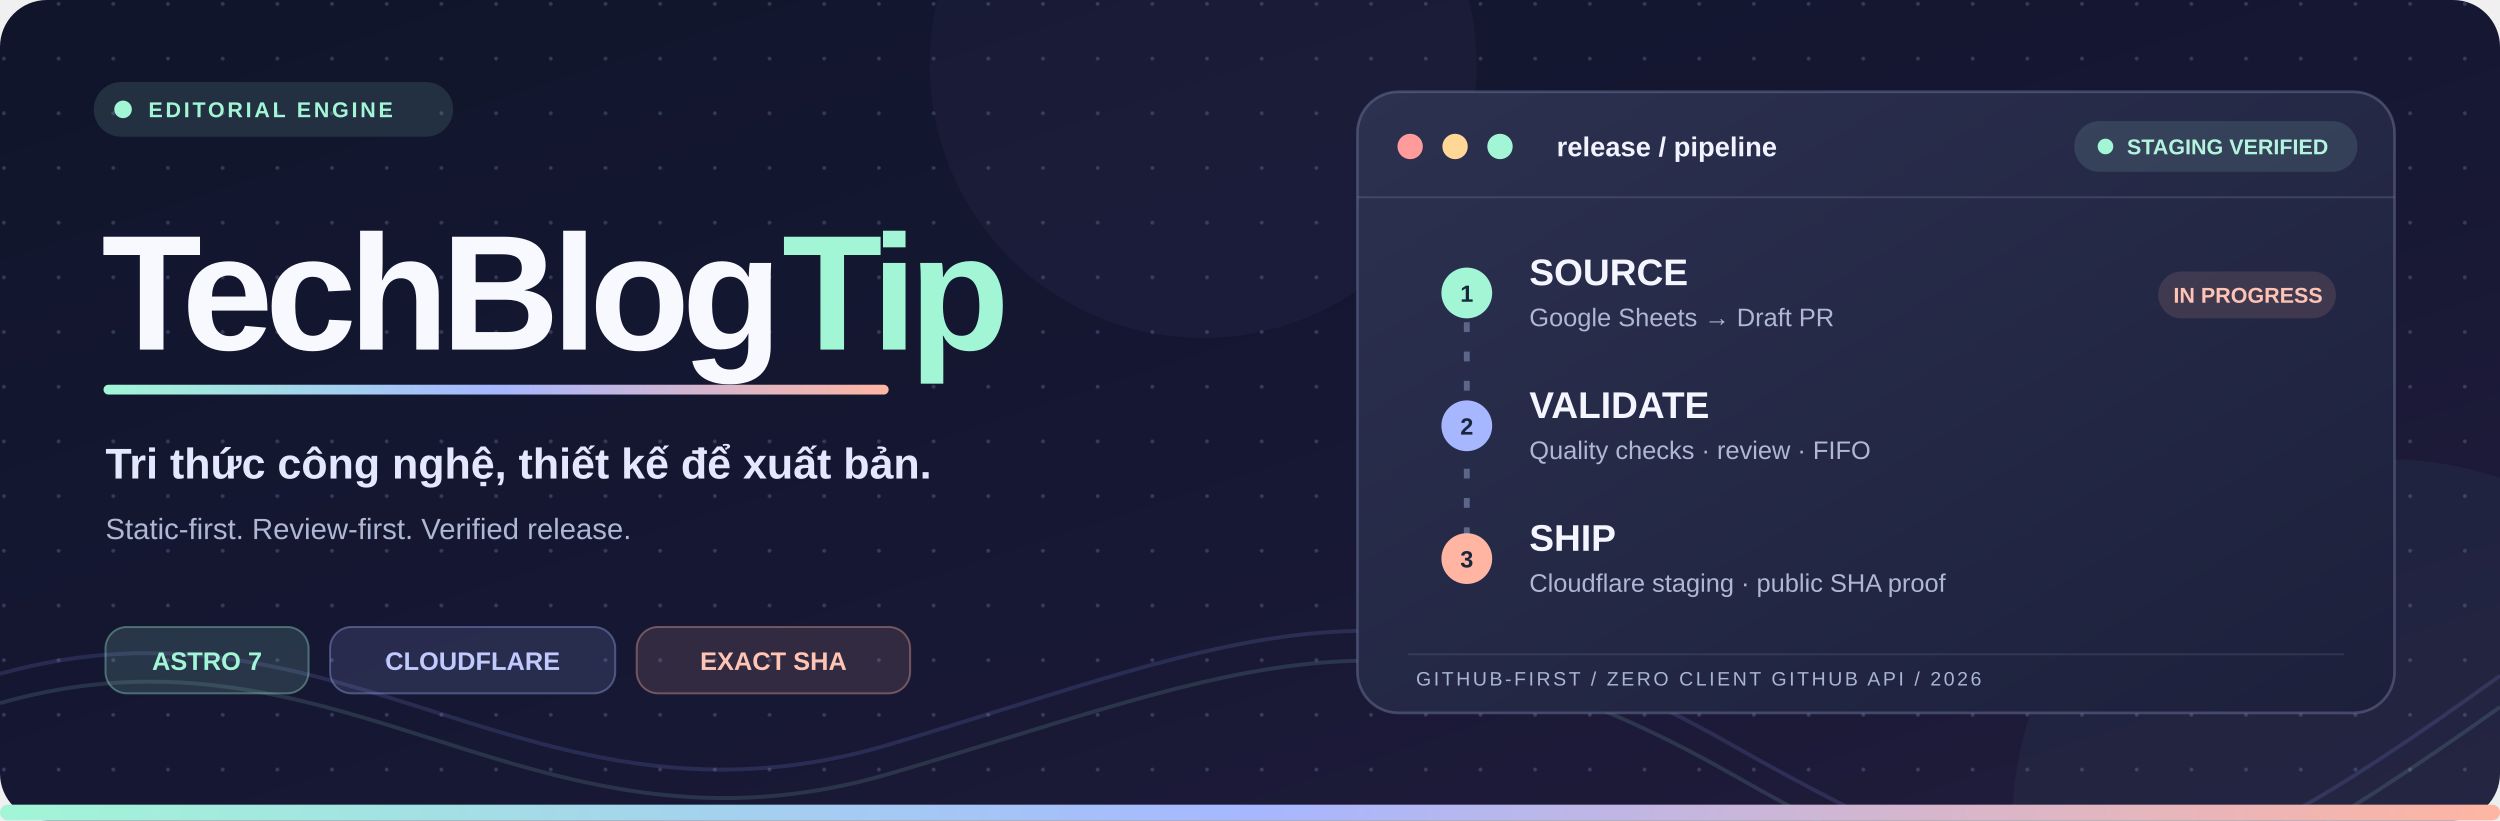
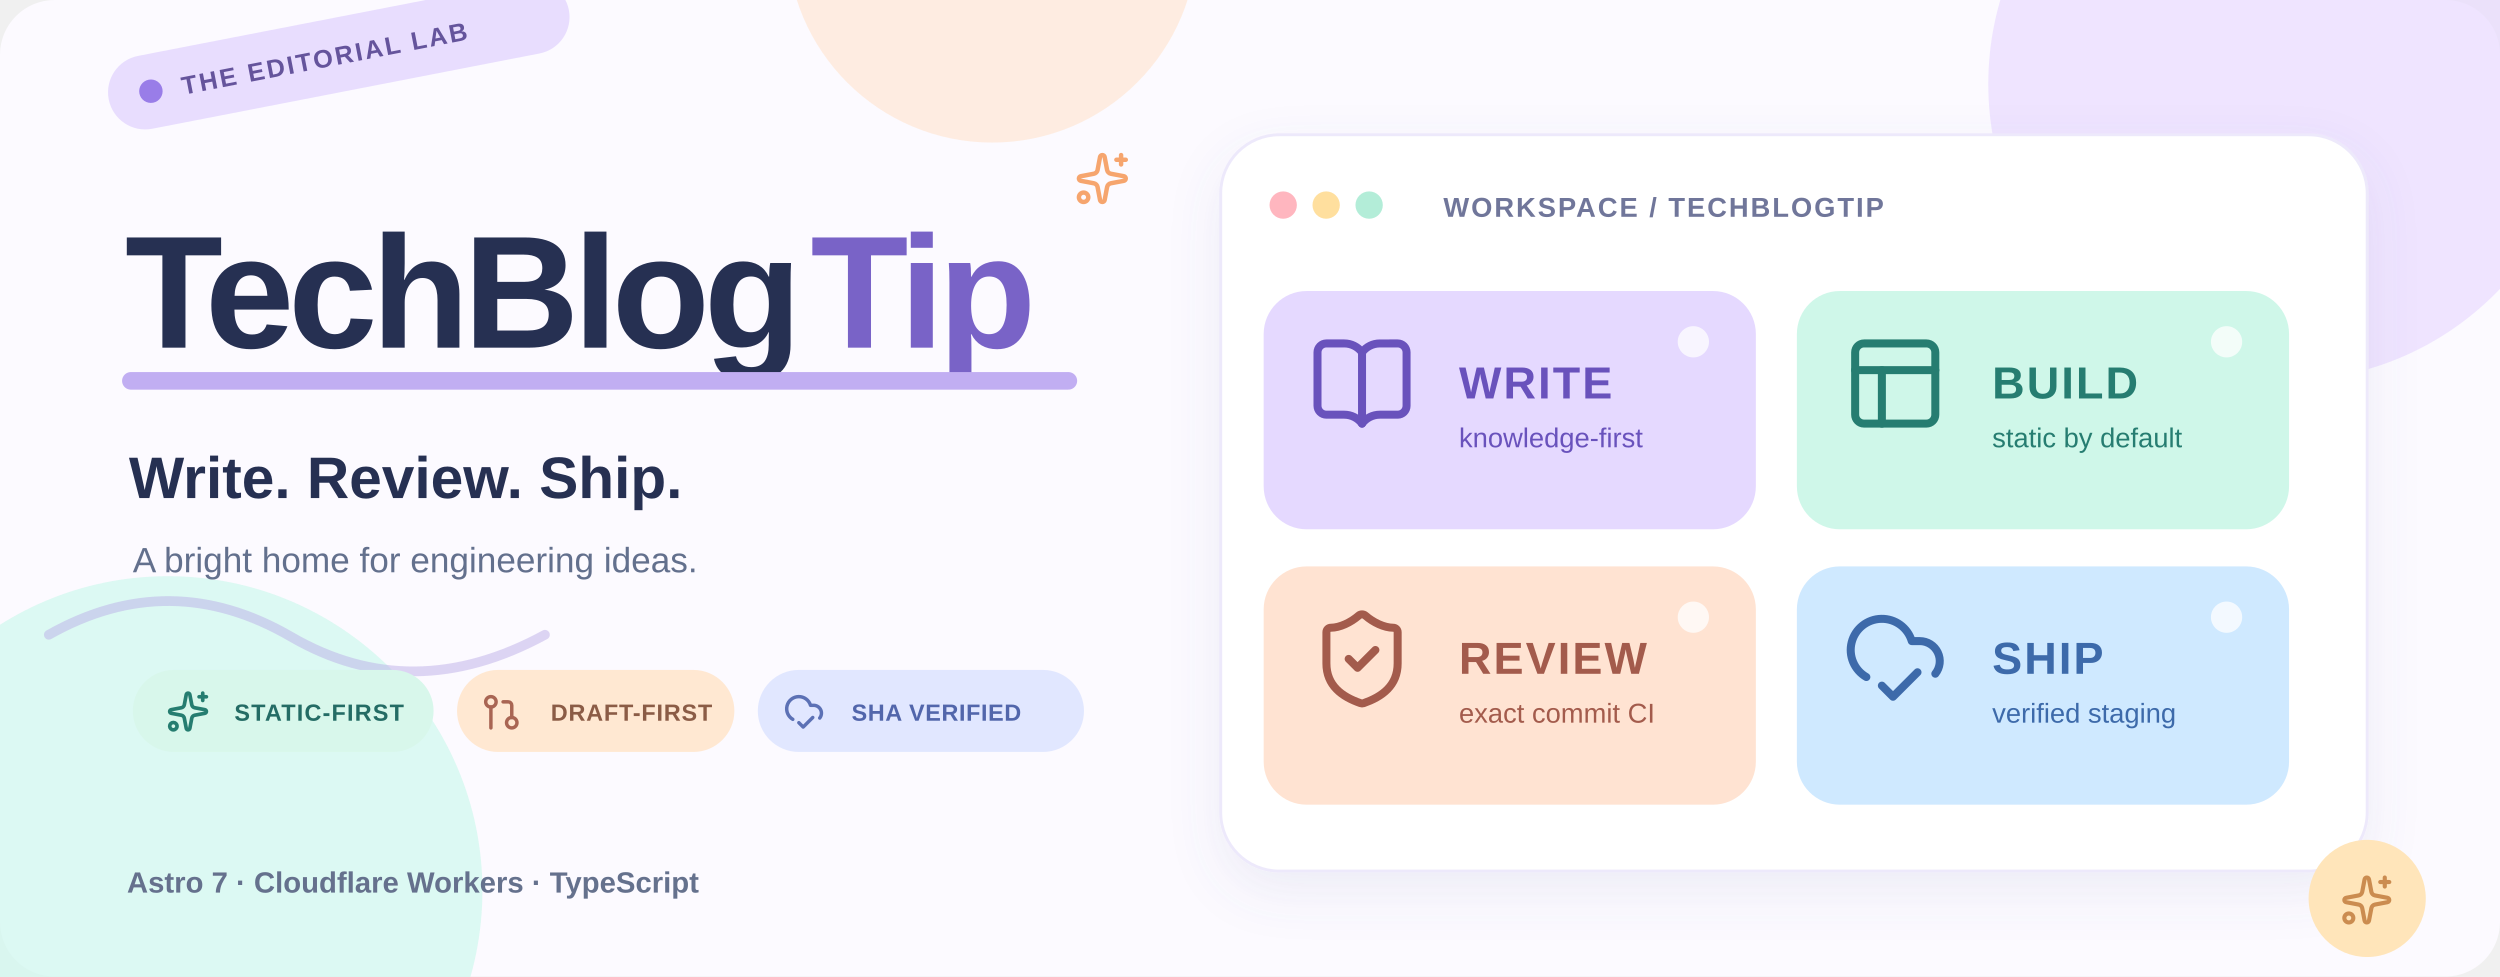
- <svg xmlns="http://www.w3.org/2000/svg" width="1280" height="420" viewBox="0 0 1280 420" role="img" aria-labelledby="title desc">
+ <svg xmlns="http://www.w3.org/2000/svg" width="1280" height="500" viewBox="0 0 1280 500" role="img" aria-labelledby="title desc">
+   <rect width="1280" height="500" rx="28" fill="#FCFAFF" />
  <defs>
-     <linearGradient id="bg" x1="0" y1="0" x2="1" y2="1">
-       <stop offset="0%" stop-color="#10152b" />
-       <stop offset="58%" stop-color="#171834" />
-       <stop offset="100%" stop-color="#221c3c" />
+     <filter id="soft" x="-30%" y="-50%" width="160%" height="200%">
+       <feDropShadow dx="0" dy="10" stdDeviation="13" flood-color="#6573A0" flood-opacity=".10" />
+     </filter>
+     <linearGradient id="twirl" x1="0" y1="0" x2="1" y2="1">
+       <stop offset="0" stop-color="#E8D7FF" />
+       <stop offset="1" stop-color="#CBEDEB" />
    </linearGradient>
-     <linearGradient id="a" x1="0" y1="0" x2="1" y2="0">
-       <stop offset="0%" stop-color="#a2f6d6" />
-       <stop offset="50%" stop-color="#a6b7ff" />
-       <stop offset="100%" stop-color="#ffb5a2" />
-     </linearGradient>
-     <linearGradient id="pane" x1="0" y1="0" x2="1" y2="1">
-       <stop offset="0%" stop-color="#2c3150" />
-       <stop offset="100%" stop-color="#1c203b" />
-     </linearGradient>
-     <pattern id="dots" width="28" height="28" patternUnits="userSpaceOnUse">
-       <circle cx="2" cy="2" r="1" fill="#bac4fa" opacity=".20" />
-     </pattern>
  </defs>
-   <rect width="1280" height="420" rx="24" fill="url(#bg)" />
-   <rect width="1280" height="420" rx="24" fill="url(#dots)" />
-   <path d="M0 345 C175 296 273 436 456 381 S715 284 886 381 S1101 475 1280 346" fill="none" stroke="#8d9bf2" stroke-opacity=".16" stroke-width="2" />
-   <path d="M0 360 C175 310 273 450 456 396 S715 299 886 396 S1101 489 1280 362" fill="none" stroke="#a7f5d8" stroke-opacity=".13" stroke-width="2" />
-   <circle cx="616" cy="33" r="140" fill="#ac86e7" opacity=".045" />
-   <circle cx="1220" cy="425" r="190" fill="#5ce0c8" opacity=".045" />
-   <rect x="48" y="42" width="184" height="28" rx="14" fill="#a2f6d6" opacity=".12" />
-   <circle cx="63" cy="56" r="4.5" fill="#a2f6d6" />
-   <text x="76" y="60" font-family="Arial,Helvetica,sans-serif" font-weight="700" font-size="11" letter-spacing="1.4" fill="#a2f6d6">EDITORIAL ENGINE</text>
-   <text x="52" y="179" font-family="Arial,Helvetica,sans-serif" font-weight="800" font-size="84" letter-spacing="-4" fill="#f8f9ff">TechBlog<tspan fill="#a2f6d6">Tip</tspan>
-   </text>
-   <rect x="53" y="197" width="402" height="5" rx="2.5" fill="url(#a)" />
-   <text x="54" y="245" font-family="Arial,Helvetica,sans-serif" font-size="22" font-weight="600" fill="#e4e8ff">Tri thức công nghệ, thiết kế để xuất bản.</text>
-   <text x="54" y="276" font-family="Arial,Helvetica,sans-serif" font-size="15" fill="#aeb7d3">Static-first. Review-first. Verified release.</text>
-   <rect x="54" y="321" width="104" height="34" rx="11" fill="#a2f6d6" fill-opacity=".14" stroke="#a2f6d6" stroke-opacity=".35" />
-   <text x="106" y="343" text-anchor="middle" font-family="Arial,Helvetica,sans-serif" font-size="13" font-weight="700" fill="#a2f6d6">ASTRO 7</text>
-   <rect x="169" y="321" width="146" height="34" rx="11" fill="#a6b7ff" fill-opacity=".13" stroke="#a6b7ff" stroke-opacity=".36" />
-   <text x="242" y="343" text-anchor="middle" font-family="Arial,Helvetica,sans-serif" font-size="13" font-weight="700" fill="#c0caff">CLOUDFLARE</text>
-   <rect x="326" y="321" width="140" height="34" rx="11" fill="#ffb5a2" fill-opacity=".12" stroke="#ffb5a2" stroke-opacity=".36" />
-   <text x="396" y="343" text-anchor="middle" font-family="Arial,Helvetica,sans-serif" font-size="13" font-weight="700" fill="#ffc4b4">EXACT SHA</text>
-   <rect x="695" y="47" width="531" height="318" rx="21" fill="url(#pane)" stroke="#6f769b" stroke-opacity=".48" stroke-width="1.4" />
-   <path d="M695 101 H1226" stroke="#8891b0" stroke-opacity=".25" />
-   <circle cx="722" cy="75" r="6.5" fill="#ff9b9b" />
-   <circle cx="745" cy="75" r="6.5" fill="#ffd797" />
-   <circle cx="768" cy="75" r="6.5" fill="#a2f6d6" />
-   <text x="797" y="80" font-family="Arial,Helvetica,sans-serif" font-size="14" font-weight="700" fill="#f2f3ff">release / pipeline</text>
-   <rect x="1062" y="62" width="145" height="26" rx="13" fill="#adf8da" fill-opacity=".12" />
-   <circle cx="1078" cy="75" r="4" fill="#a2f6d6" />
-   <text x="1089" y="79" font-family="Arial,Helvetica,sans-serif" font-size="11" font-weight="700" fill="#b2f4de">STAGING VERIFIED</text>
-   <path d="M751 150 V285" stroke="#5c668a" stroke-width="3" stroke-dasharray="5 10" />
-   <circle cx="751" cy="150" r="13" fill="#a2f6d6" />
-   <text x="751" y="154.5" text-anchor="middle" font-family="Arial,Helvetica,sans-serif" font-size="12" font-weight="800" fill="#19263b">1</text>
-   <text x="783" y="146" font-family="Arial,Helvetica,sans-serif" font-weight="700" font-size="19" fill="#f4f5ff">SOURCE</text>
-   <text x="783" y="167" font-family="Arial,Helvetica,sans-serif" font-size="13" fill="#aeb7d3">Google Sheets → Draft PR</text>
-   <rect x="1105" y="139" width="91" height="24" rx="12" fill="#ffb5a2" fill-opacity=".13" />
-   <text x="1151" y="155" text-anchor="middle" font-family="Arial,Helvetica,sans-serif" font-weight="700" font-size="11" fill="#ffc3b4">IN PROGRESS</text>
-   <circle cx="751" cy="218" r="13" fill="#a6b7ff" />
-   <text x="751" y="222.5" text-anchor="middle" font-family="Arial,Helvetica,sans-serif" font-size="12" font-weight="800" fill="#19263b">2</text>
-   <text x="783" y="214" font-family="Arial,Helvetica,sans-serif" font-weight="700" font-size="19" fill="#f4f5ff">VALIDATE</text>
-   <text x="783" y="235" font-family="Arial,Helvetica,sans-serif" font-size="13" fill="#aeb7d3">Quality checks · review · FIFO</text>
-   <circle cx="751" cy="286" r="13" fill="#ffb5a2" />
-   <text x="751" y="290.5" text-anchor="middle" font-family="Arial,Helvetica,sans-serif" font-size="12" font-weight="800" fill="#19263b">3</text>
-   <text x="783" y="282" font-family="Arial,Helvetica,sans-serif" font-weight="700" font-size="19" fill="#f4f5ff">SHIP</text>
-   <text x="783" y="303" font-family="Arial,Helvetica,sans-serif" font-size="13" fill="#aeb7d3">Cloudflare staging · public SHA proof</text>
-   <path d="M721 335 H1200" stroke="#8891b0" stroke-opacity=".18" />
-   <text x="725" y="351" font-family="Arial,Helvetica,sans-serif" font-size="10" letter-spacing="1.3" fill="#a9b5d4">GITHUB-FIRST  /  ZERO CLIENT GITHUB API  /  2026</text>
-   <rect x="0" y="412" width="1280" height="8" rx="4" fill="url(#a)" />
+   <circle cx="1170" cy="43" r="152" fill="#E9DBFF" opacity=".69" />
+   <circle cx="86" cy="456" r="161" fill="#D1F8EE" opacity=".73" />
+   <circle cx="508" cy="-32" r="105" fill="#FFE4CF" opacity=".62" />
+   <path d="M25 325 Q87 290 149 326 T279 325" fill="none" stroke="#B8A8E5" stroke-width="5" stroke-linecap="round" opacity=".46" />
+   <g transform="rotate(-11 60 47)">
+     <rect x="55" y="31" width="240" height="38" rx="19" fill="#E8DDFE" />
+     <circle cx="77" cy="50" r="6" fill="#997DE8" />
+     <text x="93" y="55" font-family="Arial,Helvetica,sans-serif" font-size="13" font-weight="800" fill="#65549C" letter-spacing="1.2">THE EDITORIAL LAB</text>
+   </g>
+   <text x="64" y="178" font-family="Arial,Helvetica,sans-serif" font-size="82" font-weight="800" fill="#263052" letter-spacing="-3">TechBlog</text>
+   <text x="415" y="178" font-family="Arial,Helvetica,sans-serif" font-size="82" font-weight="800" fill="#7963C7" letter-spacing="-3">Tip</text>
+   <path d="M67 195 H547" stroke="#C1AEF2" stroke-width="9" stroke-linecap="round" />
+   <text x="66" y="255" font-family="Arial,Helvetica,sans-serif" font-size="30" font-weight="700" fill="#263052">Write. Review. Ship.</text>
+   <text x="68" y="293" font-family="Arial,Helvetica,sans-serif" font-size="18" font-weight="400" fill="#63708D">A bright home for engineering ideas.</text>
+   <rect x="68" y="343" width="154" height="42" rx="21" fill="#D8F7EB" />
+   <g transform="translate(85 353) scale(0.94)" fill="none" stroke="#257D70" stroke-width="2" stroke-linecap="round" stroke-linejoin="round">
+     <path d="M11.017 2.814a1 1 0 0 1 1.966 0l1.051 5.558a2 2 0 0 0 1.594 1.594l5.558 1.051a1 1 0 0 1 0 1.966l-5.558 1.051a2 2 0 0 0-1.594 1.594l-1.051 5.558a1 1 0 0 1-1.966 0l-1.051-5.558a2 2 0 0 0-1.594-1.594l-5.558-1.051a1 1 0 0 1 0-1.966l5.558-1.051a2 2 0 0 0 1.594-1.594z" />
+     <path d="M20 2v4" />
+     <path d="M22 4h-4" />
+     <circle cx="4" cy="20" r="2" />
+   </g>
+   <text x="120" y="369" font-family="Arial,Helvetica,sans-serif" font-size="12" font-weight="800" fill="#246C65" letter-spacing=".6">STATIC-FIRST</text>
+   <rect x="234" y="343" width="142" height="42" rx="21" fill="#FFE8D2" />
+   <g transform="translate(246 354) scale(0.89)" fill="none" stroke="#A96553" stroke-width="2" stroke-linecap="round" stroke-linejoin="round">
+     <circle cx="18" cy="18" r="3" />
+     <circle cx="6" cy="6" r="3" />
+     <path d="M13 6h3a2 2 0 0 1 2 2v7" />
+     <line x1="6" x2="6" y1="9" y2="21" />
+   </g>
+   <text x="282" y="369" font-family="Arial,Helvetica,sans-serif" font-size="12" font-weight="800" fill="#8B5C46" letter-spacing=".4">DRAFT-FIRST</text>
+   <rect x="388" y="343" width="167" height="42" rx="21" fill="#E1E7FF" />
+   <g transform="translate(401 354) scale(0.89)" fill="none" stroke="#5C71B5" stroke-width="2" stroke-linecap="round" stroke-linejoin="round">
+     <path d="m17 15-5.5 5.5L9 18" />
+     <path d="M5.516 16.07A7 7 0 1 1 15.71 8h1.79a4.5 4.5 0 0 1 3.501 7.327" />
+   </g>
+   <text x="436" y="369" font-family="Arial,Helvetica,sans-serif" font-size="12" font-weight="800" fill="#5266AB" letter-spacing=".3">SHA VERIFIED</text>
+   <g transform="translate(550 77) scale(1.2)" fill="none" stroke="#F6A56E" stroke-width="1.9" stroke-linecap="round" stroke-linejoin="round">
+     <path d="M11.017 2.814a1 1 0 0 1 1.966 0l1.051 5.558a2 2 0 0 0 1.594 1.594l5.558 1.051a1 1 0 0 1 0 1.966l-5.558 1.051a2 2 0 0 0-1.594 1.594l-1.051 5.558a1 1 0 0 1-1.966 0l-1.051-5.558a2 2 0 0 0-1.594-1.594l-5.558-1.051a1 1 0 0 1 0-1.966l5.558-1.051a2 2 0 0 0 1.594-1.594z" />
+     <path d="M20 2v4" />
+     <path d="M22 4h-4" />
+     <circle cx="4" cy="20" r="2" />
+   </g>
+   <g filter="url(#soft)">
+     <rect x="625" y="69" width="587" height="377" rx="30" fill="#FFFFFF" stroke="#EDE9FB" stroke-width="1.5" />
+   </g>
+   <circle cx="657" cy="105" r="7" fill="#FFB6BF" />
+   <circle cx="679" cy="105" r="7" fill="#FFDF9E" />
+   <circle cx="701" cy="105" r="7" fill="#B3EDD8" />
+   <text x="739" y="111" font-family="Arial,Helvetica,sans-serif" font-size="14" font-weight="800" fill="#70769A" letter-spacing="1">WORKSPACE  /  TECHBLOGTIP</text>
+   <rect x="647" y="149" width="252" height="122" rx="22" fill="#E5D9FF" />
+   <g transform="translate(670 169) scale(2.28)" fill="none" stroke="#6952BC" stroke-width="1.8" stroke-linecap="round" stroke-linejoin="round">
+     <path d="M12 5v16" />
+     <path d="M20.001 19A2 2 0 0022 17V5a2 2 0 00-1.999-2L16 3.002A5 5 0 0012 5a5 5 0 00-4-2H4a2 2 0 00-2 2v12a2 2 0 001.999 2H8a5 5 0 014 2 5 5 0 014-2z" />
+   </g>
+   <text x="747" y="204" font-family="Arial,Helvetica,sans-serif" font-size="23" font-weight="800" fill="#6952BC" letter-spacing="1.1">WRITE</text>
+   <text x="747" y="229" font-family="Arial,Helvetica,sans-serif" font-size="14" font-weight="500" fill="#6952BC">knowledge-first</text>
+   <circle cx="867" cy="175" r="8" fill="#FFFFFF" opacity=".75" />
+   <rect x="920" y="149" width="252" height="122" rx="22" fill="#CFF7E9" />
+   <g transform="translate(943 169) scale(2.28)" fill="none" stroke="#267D71" stroke-width="1.8" stroke-linecap="round" stroke-linejoin="round">
+     <rect width="18" height="18" x="3" y="3" rx="2" />
+     <path d="M3 9h18" />
+     <path d="M9 21V9" />
+   </g>
+   <text x="1020" y="204" font-family="Arial,Helvetica,sans-serif" font-size="23" font-weight="800" fill="#267D71" letter-spacing="1.1">BUILD</text>
+   <text x="1020" y="229" font-family="Arial,Helvetica,sans-serif" font-size="14" font-weight="500" fill="#267D71">static by default</text>
+   <circle cx="1140" cy="175" r="8" fill="#FFFFFF" opacity=".75" />
+   <rect x="647" y="290" width="252" height="122" rx="22" fill="#FFE3D2" />
+   <g transform="translate(670 310) scale(2.28)" fill="none" stroke="#A35B4C" stroke-width="1.8" stroke-linecap="round" stroke-linejoin="round">
+     <path d="M20 13c0 5-3.5 7.5-7.66 8.95a1 1 0 0 1-.67-.01C7.5 20.5 4 18 4 13V6a1 1 0 0 1 1-1c2 0 4.5-1.2 6.24-2.72a1.17 1.17 0 0 1 1.52 0C14.51 3.81 17 5 19 5a1 1 0 0 1 1 1z" />
+     <path d="m9 12 2 2 4-4" />
+   </g>
+   <text x="747" y="345" font-family="Arial,Helvetica,sans-serif" font-size="23" font-weight="800" fill="#A35B4C" letter-spacing="1.1">REVIEW</text>
+   <text x="747" y="370" font-family="Arial,Helvetica,sans-serif" font-size="14" font-weight="500" fill="#A35B4C">exact commit CI</text>
+   <circle cx="867" cy="316" r="8" fill="#FFFFFF" opacity=".75" />
+   <rect x="920" y="290" width="252" height="122" rx="22" fill="#CFE9FF" />
+   <g transform="translate(943 310) scale(2.28)" fill="none" stroke="#3D6AAA" stroke-width="1.8" stroke-linecap="round" stroke-linejoin="round">
+     <path d="m17 15-5.5 5.5L9 18" />
+     <path d="M5.516 16.07A7 7 0 1 1 15.71 8h1.79a4.5 4.5 0 0 1 3.501 7.327" />
+   </g>
+   <text x="1020" y="345" font-family="Arial,Helvetica,sans-serif" font-size="23" font-weight="800" fill="#3D6AAA" letter-spacing="1.1">SHIP</text>
+   <text x="1020" y="370" font-family="Arial,Helvetica,sans-serif" font-size="14" font-weight="500" fill="#3D6AAA">verified staging</text>
+   <circle cx="1140" cy="316" r="8" fill="#FFFFFF" opacity=".75" />
+   <circle cx="1212" cy="460" r="30" fill="#FFE5BA" />
+   <g transform="translate(1198 447) scale(1.15)" fill="none" stroke="#CB8C50" stroke-width="1.85" stroke-linecap="round" stroke-linejoin="round">
+     <path d="M11.017 2.814a1 1 0 0 1 1.966 0l1.051 5.558a2 2 0 0 0 1.594 1.594l5.558 1.051a1 1 0 0 1 0 1.966l-5.558 1.051a2 2 0 0 0-1.594 1.594l-1.051 5.558a1 1 0 0 1-1.966 0l-1.051-5.558a2 2 0 0 0-1.594-1.594l-5.558-1.051a1 1 0 0 1 0-1.966l5.558-1.051a2 2 0 0 0 1.594-1.594z" />
+     <path d="M20 2v4" />
+     <path d="M22 4h-4" />
+     <circle cx="4" cy="20" r="2" />
+   </g>
+   <text x="65" y="457" font-family="Arial,Helvetica,sans-serif" font-size="15" font-weight="700" fill="#65718D">Astro 7    ·    Cloudflare Workers    ·    TypeScript</text>
</svg>
